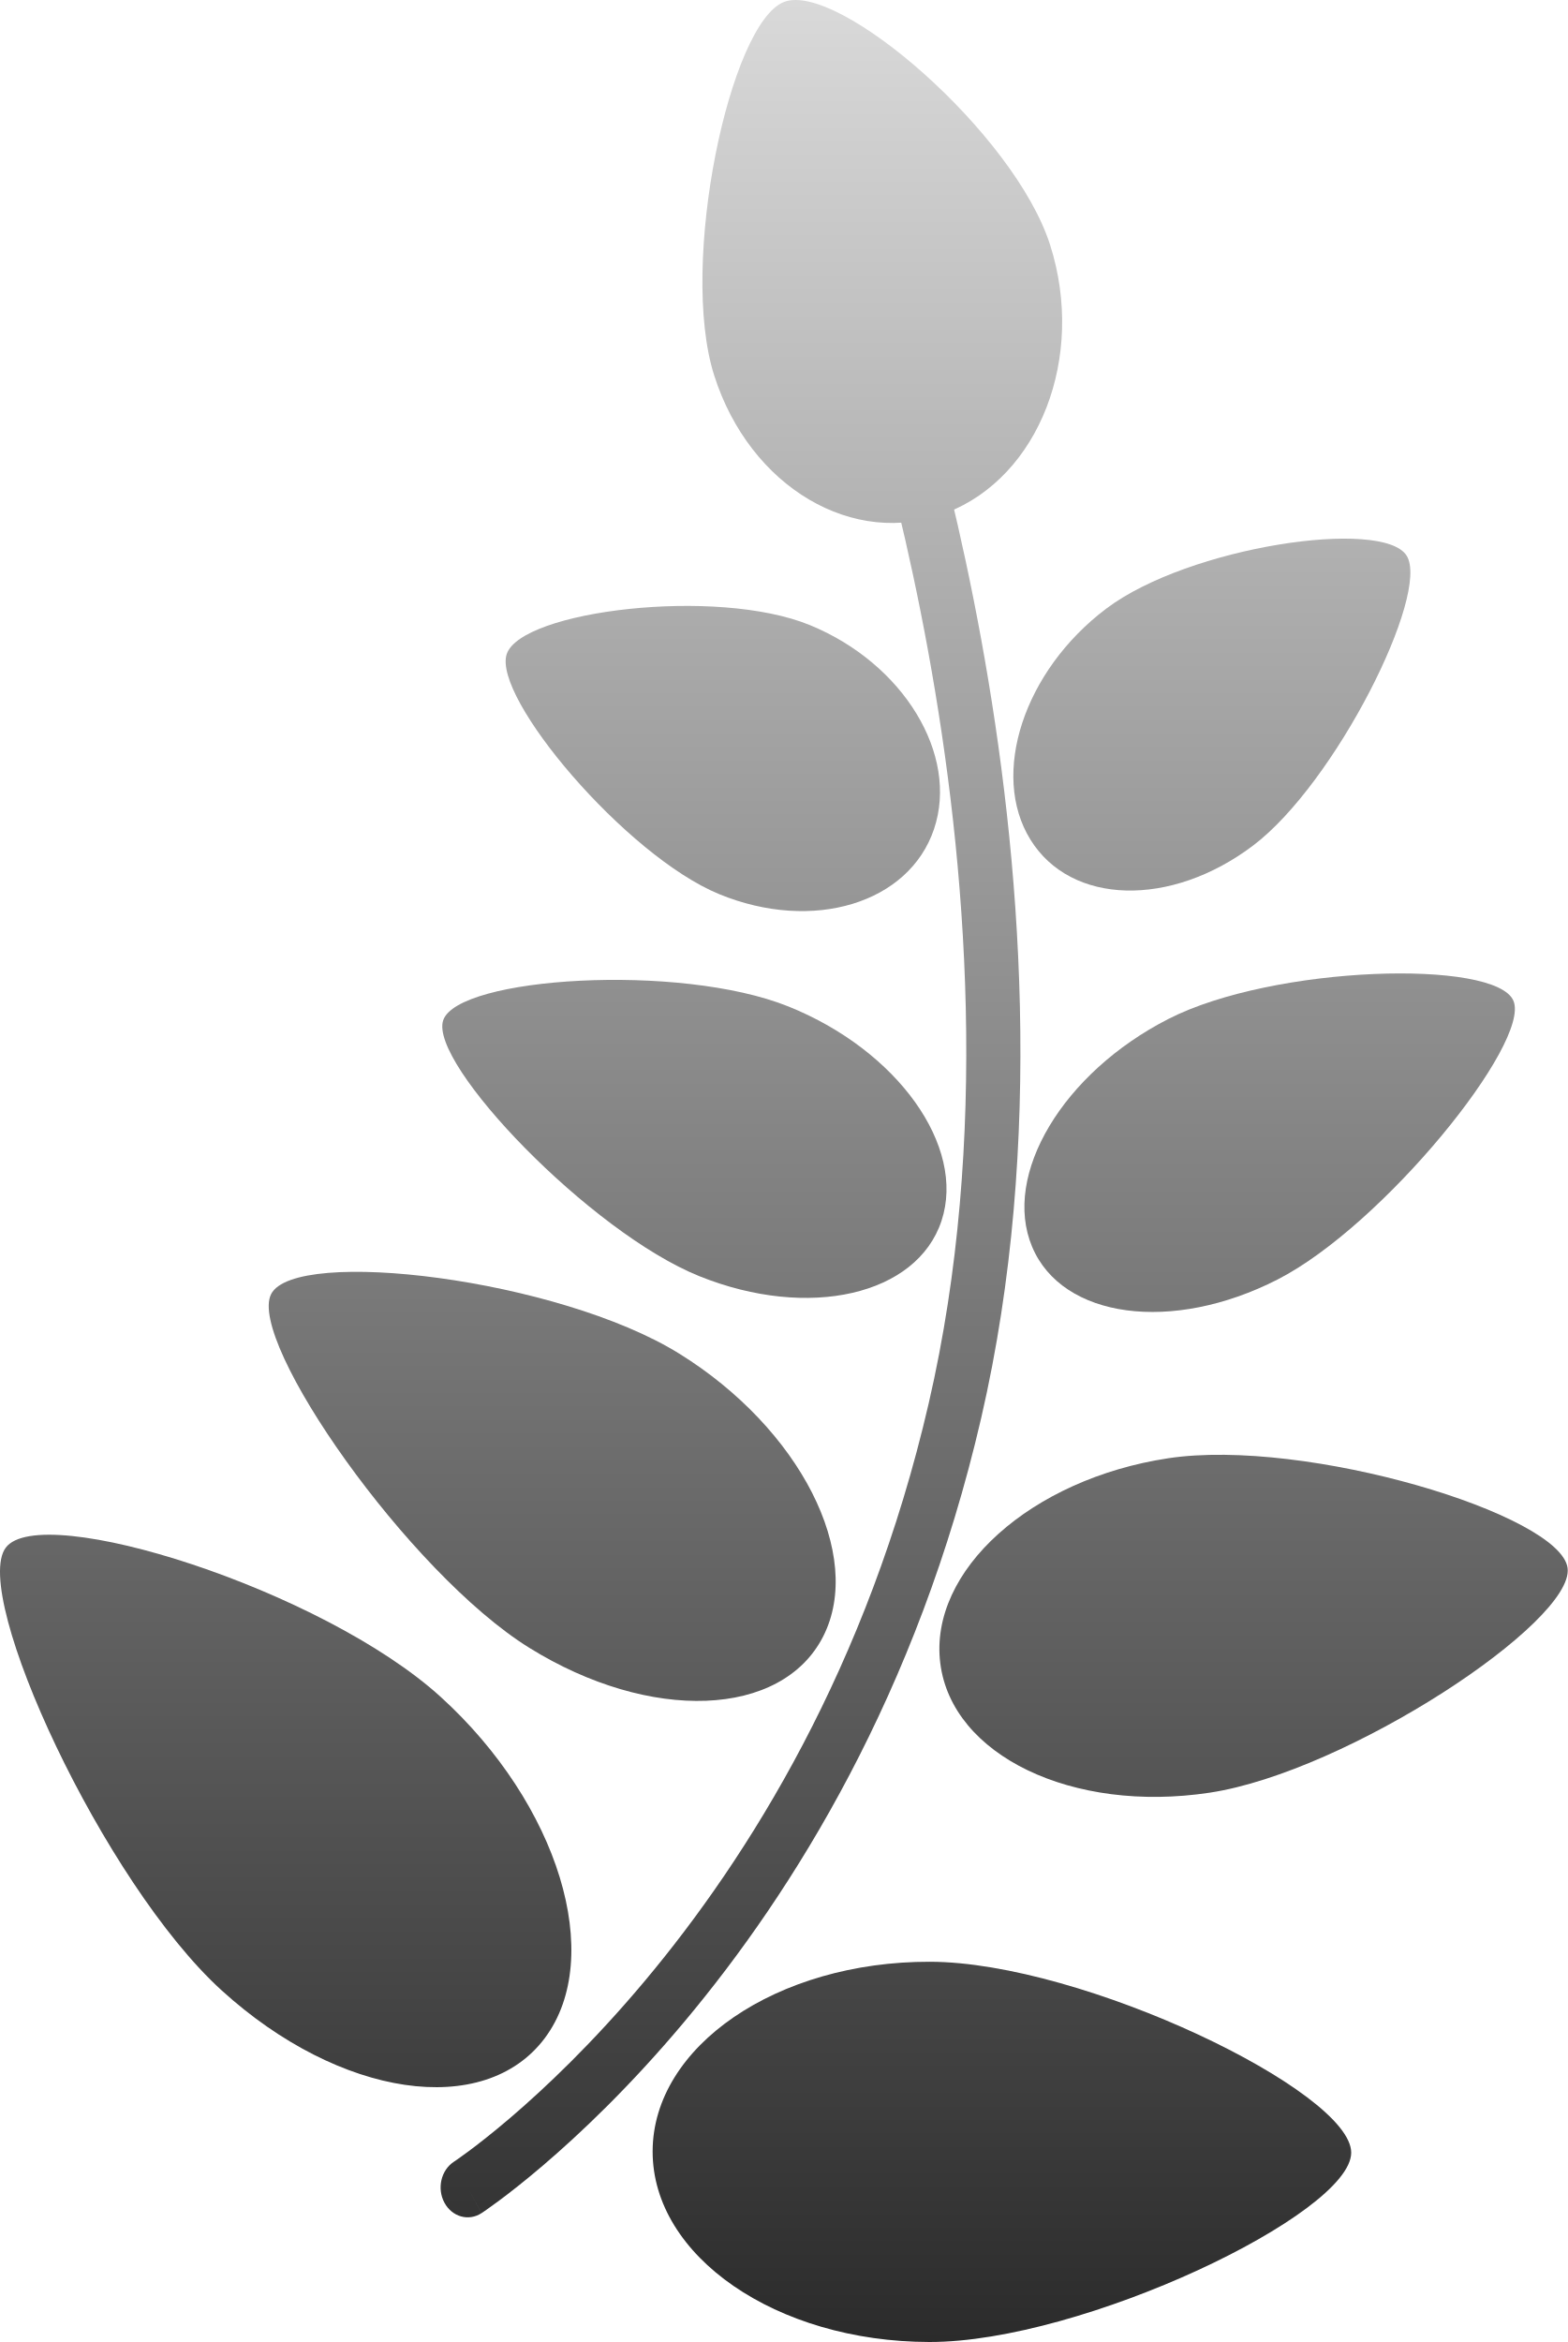
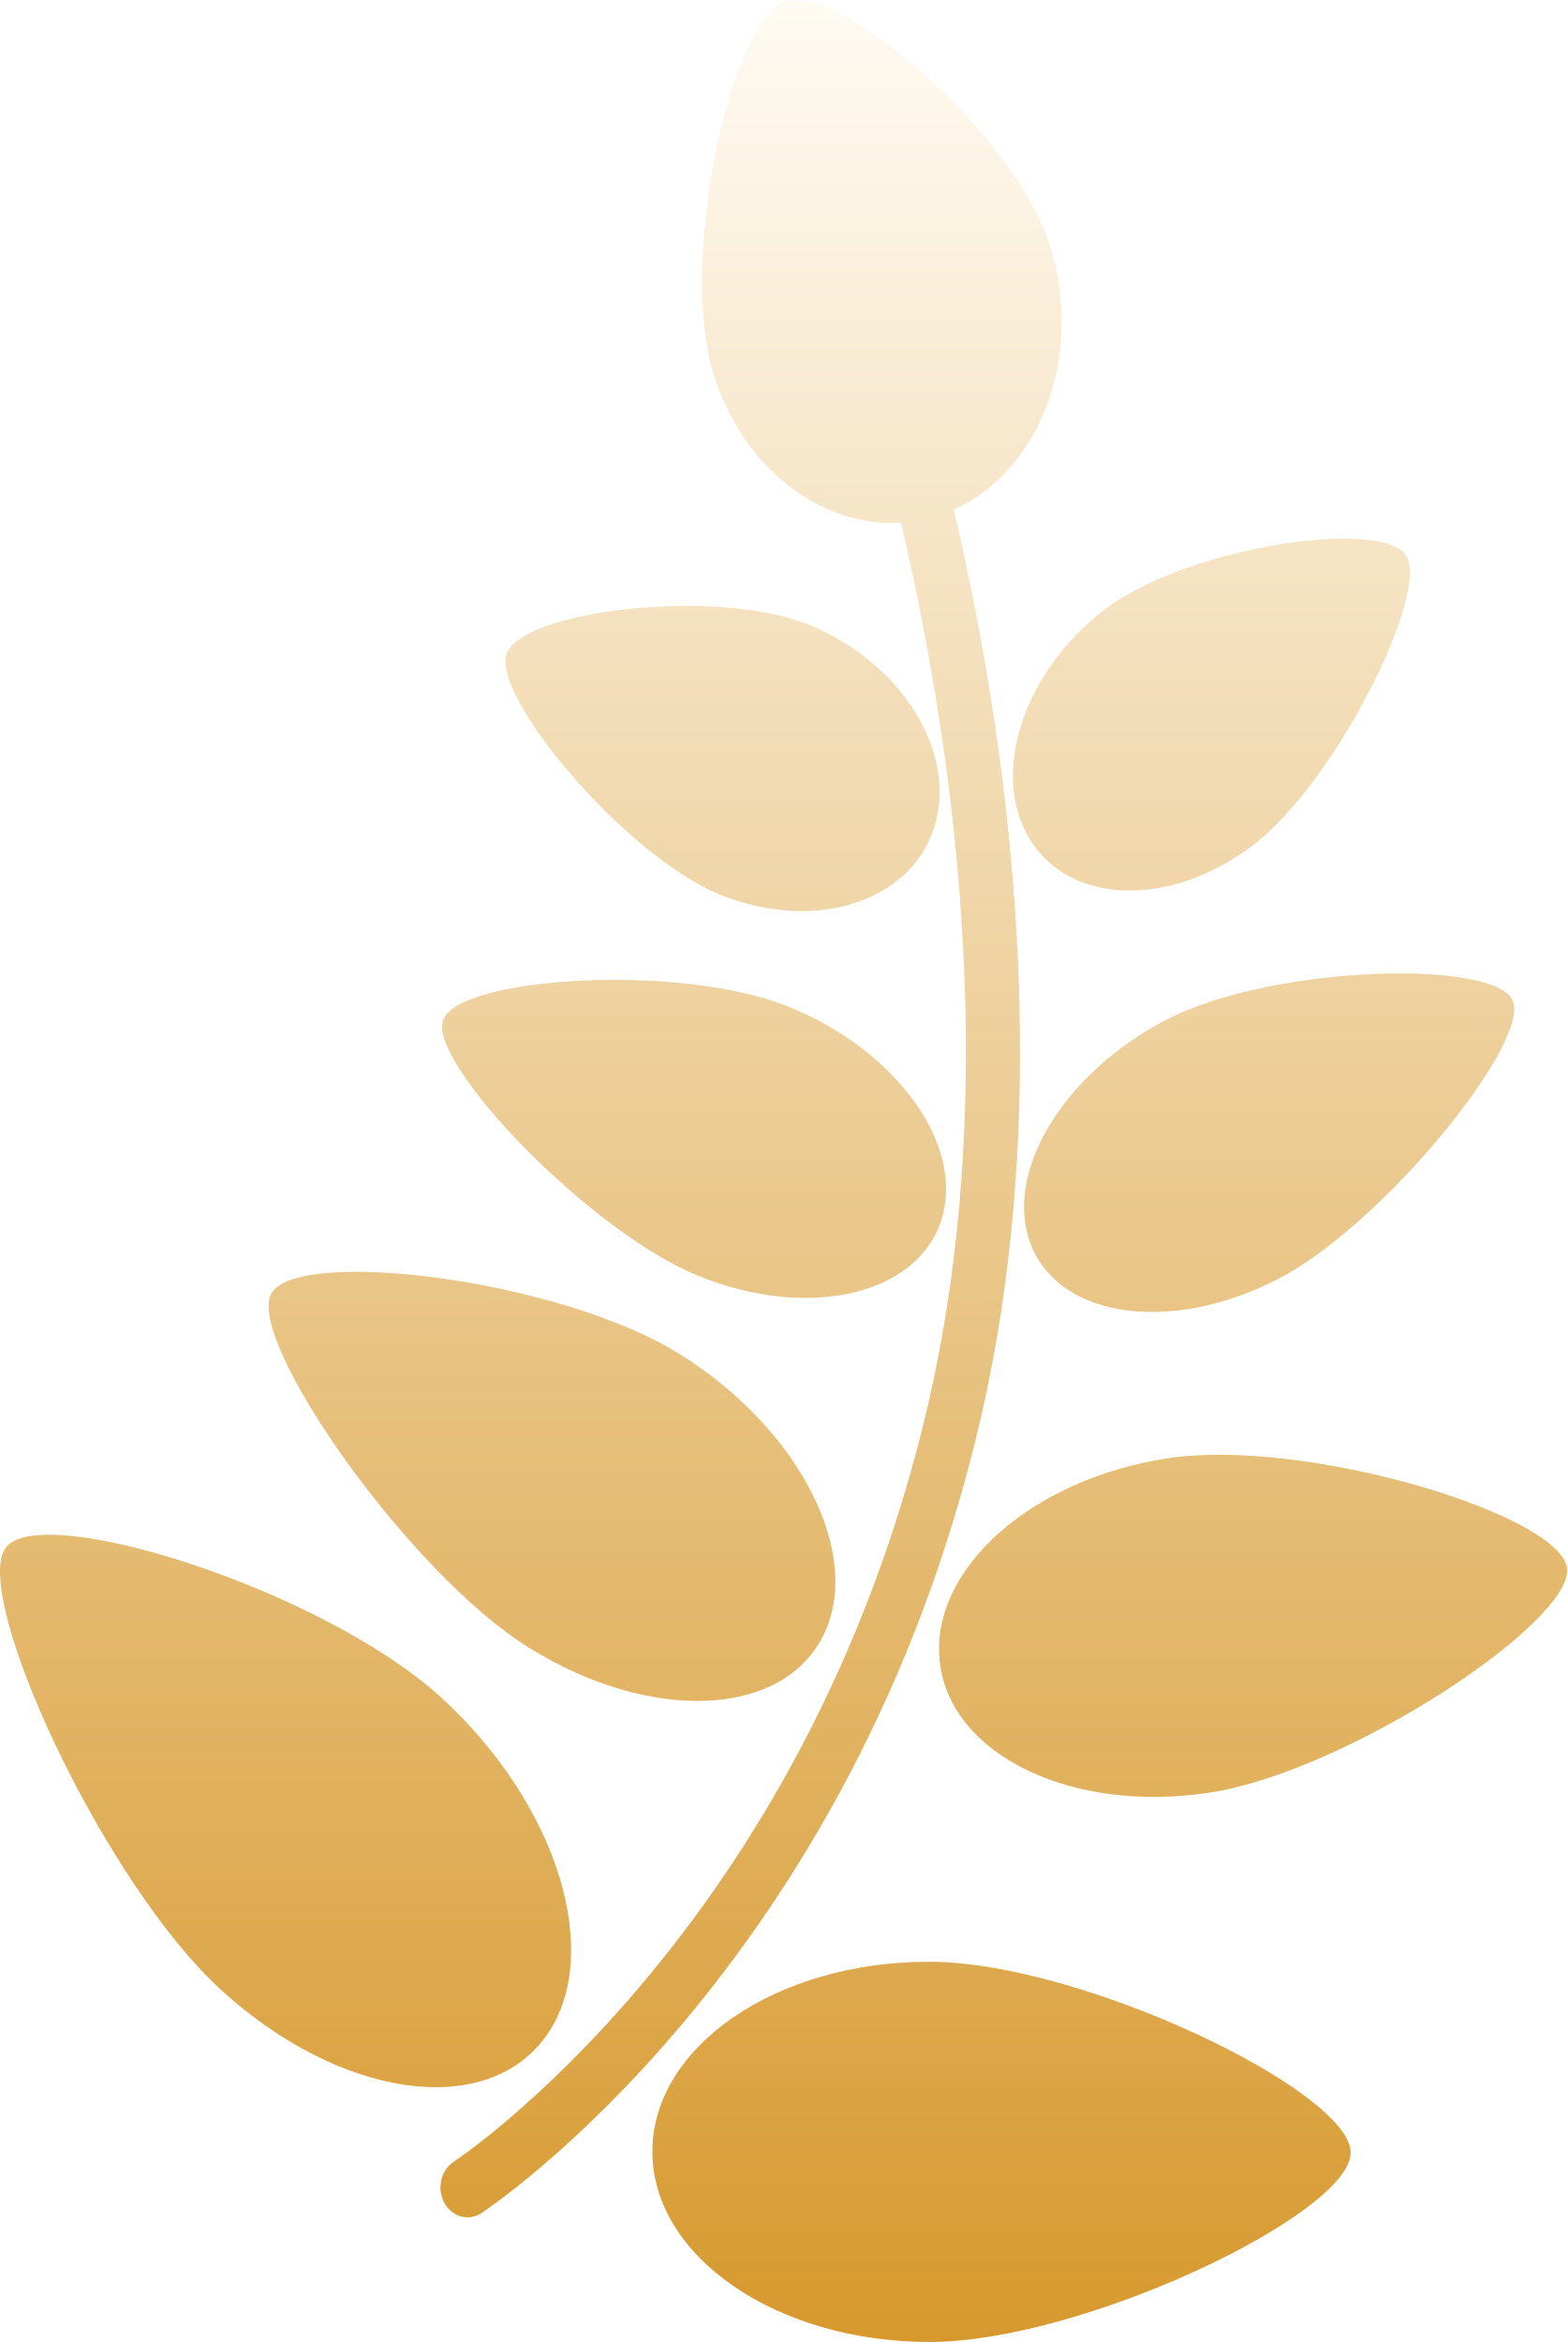
- <svg xmlns="http://www.w3.org/2000/svg" width="237" height="354" viewBox="0 0 237 354" fill="none">
-   <path d="M103.475 305.568C119.89 285.982 138.71 255.978 148.332 214.324C157.965 172.627 154.298 129.304 148.326 96.607C145.333 80.223 141.745 66.417 138.902 56.697C137.479 51.836 136.242 47.992 135.356 45.353C134.913 44.033 134.558 43.014 134.312 42.319C134.189 41.972 134.093 41.705 134.026 41.523C133.993 41.432 133.967 41.361 133.949 41.313C133.94 41.288 133.933 41.27 133.928 41.256C133.925 41.249 133.924 41.244 133.922 41.24L133.92 41.234C133.916 41.234 133.815 41.279 130.679 42.702L133.919 41.232C133.059 38.925 130.667 37.824 128.577 38.773C126.487 39.722 125.49 42.361 126.35 44.667L126.352 44.676C126.355 44.684 126.36 44.697 126.367 44.715C126.381 44.753 126.402 44.812 126.431 44.891C126.489 45.049 126.576 45.291 126.69 45.613C126.919 46.258 127.256 47.225 127.68 48.49C128.529 51.02 129.729 54.744 131.113 59.473C133.881 68.936 137.383 82.406 140.303 98.392C146.156 130.439 149.605 172.246 140.401 212.091C131.187 251.978 113.175 280.691 97.466 299.435C89.612 308.807 82.343 315.675 77.06 320.184C74.419 322.438 72.278 324.101 70.811 325.19C70.077 325.735 69.513 326.136 69.139 326.396C68.953 326.526 68.814 326.621 68.725 326.68L68.612 326.755C66.67 328.028 66.03 330.798 67.183 332.942C68.335 335.088 70.847 335.796 72.79 334.523L70.825 330.867C72.692 334.341 72.787 334.513 72.794 334.52L72.799 334.518C72.802 334.515 72.807 334.512 72.812 334.509C72.822 334.502 72.836 334.493 72.853 334.482C72.888 334.459 72.935 334.427 72.996 334.386C73.116 334.305 73.287 334.189 73.506 334.036C73.945 333.73 74.577 333.281 75.38 332.685C76.985 331.493 79.274 329.715 82.068 327.33C87.653 322.562 95.269 315.361 103.475 305.568Z" fill="url(#paint0_linear_2361_1494)" />
-   <path d="M33.504 300.851C51.346 317.077 73.224 320.302 82.37 308.053C91.515 295.804 84.465 272.72 66.623 256.494C48.781 240.268 6.193 226.807 0.87 233.935C-4.453 241.064 15.662 284.625 33.504 300.851Z" fill="url(#paint1_linear_2361_1494)" />
-   <path d="M140.567 296.524C117.447 296.479 98.685 309.309 98.66 325.181C98.635 341.053 117.356 353.955 140.475 354C163.595 354.045 204.249 334.622 204.264 325.385C204.279 316.148 163.686 296.569 140.567 296.524Z" fill="url(#paint2_linear_2361_1494)" />
-   <path d="M80.035 249.084C98.304 260.414 118.184 259.641 124.438 247.359C130.691 235.076 120.951 215.934 102.682 204.604C84.412 193.274 44.627 188.457 40.987 195.606C37.348 202.754 61.765 237.754 80.035 249.084Z" fill="url(#paint3_linear_2361_1494)" />
-   <path d="M176.595 220.421C155.833 223.563 140.408 237.426 142.143 251.384C143.877 265.343 162.114 274.111 182.876 270.968C203.637 267.826 237.988 245.155 236.978 237.031C235.969 228.907 197.356 217.278 176.595 220.421Z" fill="url(#paint4_linear_2361_1494)" />
-   <path d="M105.737 192.904C122.229 199.537 138.613 195.788 142.33 184.531C146.048 173.273 135.692 158.769 119.199 152.136C102.706 145.502 69.159 147.678 66.995 154.23C64.832 160.782 89.244 186.27 105.737 192.904Z" fill="url(#paint5_linear_2361_1494)" />
-   <path d="M176.613 154.026C160.683 162.164 151.466 177.576 156.027 188.45C160.588 199.323 177.199 201.541 193.128 193.403C209.058 185.264 231.446 157.605 228.791 151.276C226.137 144.948 192.542 145.888 176.613 154.026Z" fill="url(#paint6_linear_2361_1494)" />
-   <path d="M108.755 135.166C122.896 140.958 137.422 136.547 141.199 125.313C144.976 114.079 136.575 100.278 122.434 94.486C108.293 88.695 78.804 92.32 76.605 98.858C74.407 105.396 94.614 129.375 108.755 135.166Z" fill="url(#paint7_linear_2361_1494)" />
-   <path d="M167.229 91.999C154.777 101.394 149.65 117.029 155.777 126.92C161.904 136.812 176.965 137.215 189.417 127.82C201.869 118.426 216.221 89.764 212.655 84.007C209.089 78.251 179.681 82.605 167.229 91.999Z" fill="url(#paint8_linear_2361_1494)" />
-   <path d="M107.966 56.744C113.348 73.645 129.081 82.936 143.106 77.495C157.131 72.055 164.138 53.944 158.755 37.043C153.373 20.142 126.683 -2.871 118.52 0.295C110.358 3.461 102.583 39.843 107.966 56.744Z" fill="url(#paint9_linear_2361_1494)" />
+ <svg xmlns="http://www.w3.org/2000/svg" width="87" height="130" viewBox="0 0 87 130" fill="none">
+   <path d="M37.985 112.214C44.01 105.022 50.919 94.003 54.451 78.706C57.987 63.394 56.641 47.485 54.449 35.477C53.35 29.46 52.033 24.39 50.989 20.821C50.467 19.036 50.013 17.624 49.688 16.655C49.525 16.17 49.395 15.796 49.304 15.541C49.259 15.413 49.224 15.316 49.2 15.249C49.187 15.215 49.178 15.189 49.171 15.171C49.168 15.162 49.165 15.155 49.163 15.15C49.163 15.148 49.162 15.146 49.161 15.145L49.16 15.142C49.159 15.142 49.122 15.159 47.971 15.681L49.16 15.142C48.844 14.294 47.966 13.89 47.199 14.239C46.432 14.587 46.066 15.556 46.382 16.403L46.382 16.406C46.383 16.409 46.385 16.414 46.388 16.421C46.393 16.435 46.401 16.456 46.411 16.485C46.432 16.543 46.465 16.632 46.506 16.75C46.59 16.987 46.714 17.342 46.87 17.807C47.182 18.736 47.622 20.104 48.13 21.84C49.146 25.315 50.432 30.262 51.504 36.133C53.652 47.901 54.918 63.254 51.54 77.887C48.157 92.534 41.545 103.079 35.779 109.962C32.895 113.404 30.227 115.926 28.288 117.582C27.318 118.409 26.532 119.02 25.994 119.42C25.725 119.62 25.517 119.767 25.38 119.863C25.312 119.911 25.261 119.945 25.228 119.967L25.187 119.995C24.474 120.462 24.239 121.479 24.662 122.267C25.085 123.055 26.007 123.315 26.721 122.848L25.999 121.505C26.684 122.78 26.719 122.844 26.722 122.846L26.724 122.846C26.725 122.845 26.727 122.843 26.728 122.842C26.732 122.84 26.737 122.836 26.744 122.832C26.756 122.824 26.774 122.812 26.796 122.797C26.84 122.767 26.903 122.725 26.983 122.669C27.144 122.556 27.377 122.391 27.671 122.173C28.26 121.735 29.101 121.082 30.126 120.206C32.177 118.455 34.972 115.811 37.985 112.214Z" fill="url(#paint0_linear_2410_953)" />
+   <path d="M12.299 110.482C18.849 116.441 26.88 117.625 30.237 113.127C33.594 108.629 31.006 100.152 24.456 94.193C17.907 88.234 2.273 83.291 0.319 85.909C-1.634 88.526 5.749 104.523 12.299 110.482Z" fill="url(#paint1_linear_2410_953)" />
+   <path d="M51.6 108.893C43.114 108.877 36.226 113.588 36.217 119.417C36.208 125.245 43.08 129.984 51.567 130C60.054 130.016 74.978 122.884 74.983 119.492C74.988 116.1 60.087 108.909 51.6 108.893Z" fill="url(#paint2_linear_2410_953)" />
+   <path d="M29.38 91.471C36.086 95.632 43.384 95.349 45.68 90.838C47.975 86.327 44.4 79.298 37.693 75.137C30.987 70.976 16.382 69.207 15.046 71.833C13.71 74.458 22.673 87.311 29.38 91.471Z" fill="url(#paint3_linear_2410_953)" />
+   <path d="M64.826 80.945C57.205 82.099 51.542 87.19 52.179 92.316C52.816 97.442 59.51 100.662 67.132 99.508C74.753 98.354 87.363 90.029 86.992 87.045C86.621 84.062 72.447 79.791 64.826 80.945Z" fill="url(#paint4_linear_2410_953)" />
+   <path d="M38.815 70.84C44.869 73.276 50.883 71.9 52.248 67.766C53.612 63.631 49.811 58.305 43.757 55.869C37.702 53.433 25.387 54.232 24.593 56.638C23.799 59.044 32.76 68.404 38.815 70.84Z" fill="url(#paint5_linear_2410_953)" />
+   <path d="M64.832 56.563C58.985 59.552 55.602 65.212 57.276 69.205C58.95 73.198 65.048 74.012 70.895 71.024C76.743 68.035 84.961 57.877 83.987 55.553C83.012 53.229 70.68 53.575 64.832 56.563Z" fill="url(#paint6_linear_2410_953)" />
+   <path d="M39.923 49.637C45.114 51.764 50.446 50.144 51.833 46.019C53.219 41.894 50.135 36.825 44.944 34.698C39.753 32.571 28.928 33.903 28.121 36.304C27.314 38.705 34.732 47.511 39.923 49.637Z" fill="url(#paint7_linear_2410_953)" />
+   <path d="M61.388 33.785C56.817 37.235 54.935 42.977 57.184 46.609C59.433 50.242 64.962 50.39 69.533 46.94C74.104 43.49 79.372 32.964 78.063 30.85C76.754 28.736 65.959 30.335 61.388 33.785Z" fill="url(#paint8_linear_2410_953)" />
+   <path d="M39.633 20.838C41.609 27.045 47.384 30.457 52.533 28.459C57.681 26.461 60.253 19.81 58.277 13.603C56.301 7.397 46.504 -1.054 43.508 0.108C40.511 1.271 37.657 14.632 39.633 20.838Z" fill="url(#paint9_linear_2410_953)" />
  <defs>
-     <linearGradient id="paint0_linear_2361_1494" x1="118.5" y1="0" x2="118.5" y2="354" gradientUnits="userSpaceOnUse">
-       <stop stop-color="#D9D9D9" />
-       <stop offset="1" stop-color="#2B2B2B" />
+     <linearGradient id="paint0_linear_2410_953" x1="43.5" y1="0" x2="43.5" y2="130" gradientUnits="userSpaceOnUse">
+       <stop stop-color="#FFFBF3" />
+       <stop offset="1" stop-color="#D7992E" />
    </linearGradient>
-     <linearGradient id="paint1_linear_2361_1494" x1="118.5" y1="0" x2="118.5" y2="354" gradientUnits="userSpaceOnUse">
-       <stop stop-color="#D9D9D9" />
-       <stop offset="1" stop-color="#2B2B2B" />
+     <linearGradient id="paint1_linear_2410_953" x1="43.5" y1="0" x2="43.5" y2="130" gradientUnits="userSpaceOnUse">
+       <stop stop-color="#FFFBF3" />
+       <stop offset="1" stop-color="#D7992E" />
    </linearGradient>
-     <linearGradient id="paint2_linear_2361_1494" x1="118.5" y1="0" x2="118.5" y2="354" gradientUnits="userSpaceOnUse">
-       <stop stop-color="#D9D9D9" />
-       <stop offset="1" stop-color="#2B2B2B" />
+     <linearGradient id="paint2_linear_2410_953" x1="43.5" y1="0" x2="43.5" y2="130" gradientUnits="userSpaceOnUse">
+       <stop stop-color="#FFFBF3" />
+       <stop offset="1" stop-color="#D7992E" />
    </linearGradient>
-     <linearGradient id="paint3_linear_2361_1494" x1="118.5" y1="0" x2="118.5" y2="354" gradientUnits="userSpaceOnUse">
-       <stop stop-color="#D9D9D9" />
-       <stop offset="1" stop-color="#2B2B2B" />
+     <linearGradient id="paint3_linear_2410_953" x1="43.5" y1="0" x2="43.5" y2="130" gradientUnits="userSpaceOnUse">
+       <stop stop-color="#FFFBF3" />
+       <stop offset="1" stop-color="#D7992E" />
    </linearGradient>
-     <linearGradient id="paint4_linear_2361_1494" x1="118.5" y1="0" x2="118.5" y2="354" gradientUnits="userSpaceOnUse">
-       <stop stop-color="#D9D9D9" />
-       <stop offset="1" stop-color="#2B2B2B" />
+     <linearGradient id="paint4_linear_2410_953" x1="43.5" y1="0" x2="43.5" y2="130" gradientUnits="userSpaceOnUse">
+       <stop stop-color="#FFFBF3" />
+       <stop offset="1" stop-color="#D7992E" />
    </linearGradient>
-     <linearGradient id="paint5_linear_2361_1494" x1="118.5" y1="0" x2="118.5" y2="354" gradientUnits="userSpaceOnUse">
-       <stop stop-color="#D9D9D9" />
-       <stop offset="1" stop-color="#2B2B2B" />
+     <linearGradient id="paint5_linear_2410_953" x1="43.5" y1="0" x2="43.5" y2="130" gradientUnits="userSpaceOnUse">
+       <stop stop-color="#FFFBF3" />
+       <stop offset="1" stop-color="#D7992E" />
    </linearGradient>
-     <linearGradient id="paint6_linear_2361_1494" x1="118.5" y1="0" x2="118.5" y2="354" gradientUnits="userSpaceOnUse">
-       <stop stop-color="#D9D9D9" />
-       <stop offset="1" stop-color="#2B2B2B" />
+     <linearGradient id="paint6_linear_2410_953" x1="43.5" y1="0" x2="43.5" y2="130" gradientUnits="userSpaceOnUse">
+       <stop stop-color="#FFFBF3" />
+       <stop offset="1" stop-color="#D7992E" />
    </linearGradient>
-     <linearGradient id="paint7_linear_2361_1494" x1="118.5" y1="0" x2="118.5" y2="354" gradientUnits="userSpaceOnUse">
-       <stop stop-color="#D9D9D9" />
-       <stop offset="1" stop-color="#2B2B2B" />
+     <linearGradient id="paint7_linear_2410_953" x1="43.5" y1="0" x2="43.5" y2="130" gradientUnits="userSpaceOnUse">
+       <stop stop-color="#FFFBF3" />
+       <stop offset="1" stop-color="#D7992E" />
    </linearGradient>
-     <linearGradient id="paint8_linear_2361_1494" x1="118.5" y1="0" x2="118.5" y2="354" gradientUnits="userSpaceOnUse">
-       <stop stop-color="#D9D9D9" />
-       <stop offset="1" stop-color="#2B2B2B" />
+     <linearGradient id="paint8_linear_2410_953" x1="43.5" y1="0" x2="43.5" y2="130" gradientUnits="userSpaceOnUse">
+       <stop stop-color="#FFFBF3" />
+       <stop offset="1" stop-color="#D7992E" />
    </linearGradient>
-     <linearGradient id="paint9_linear_2361_1494" x1="118.5" y1="0" x2="118.5" y2="354" gradientUnits="userSpaceOnUse">
-       <stop stop-color="#D9D9D9" />
-       <stop offset="1" stop-color="#2B2B2B" />
+     <linearGradient id="paint9_linear_2410_953" x1="43.5" y1="0" x2="43.5" y2="130" gradientUnits="userSpaceOnUse">
+       <stop stop-color="#FFFBF3" />
+       <stop offset="1" stop-color="#D7992E" />
    </linearGradient>
  </defs>
</svg>
